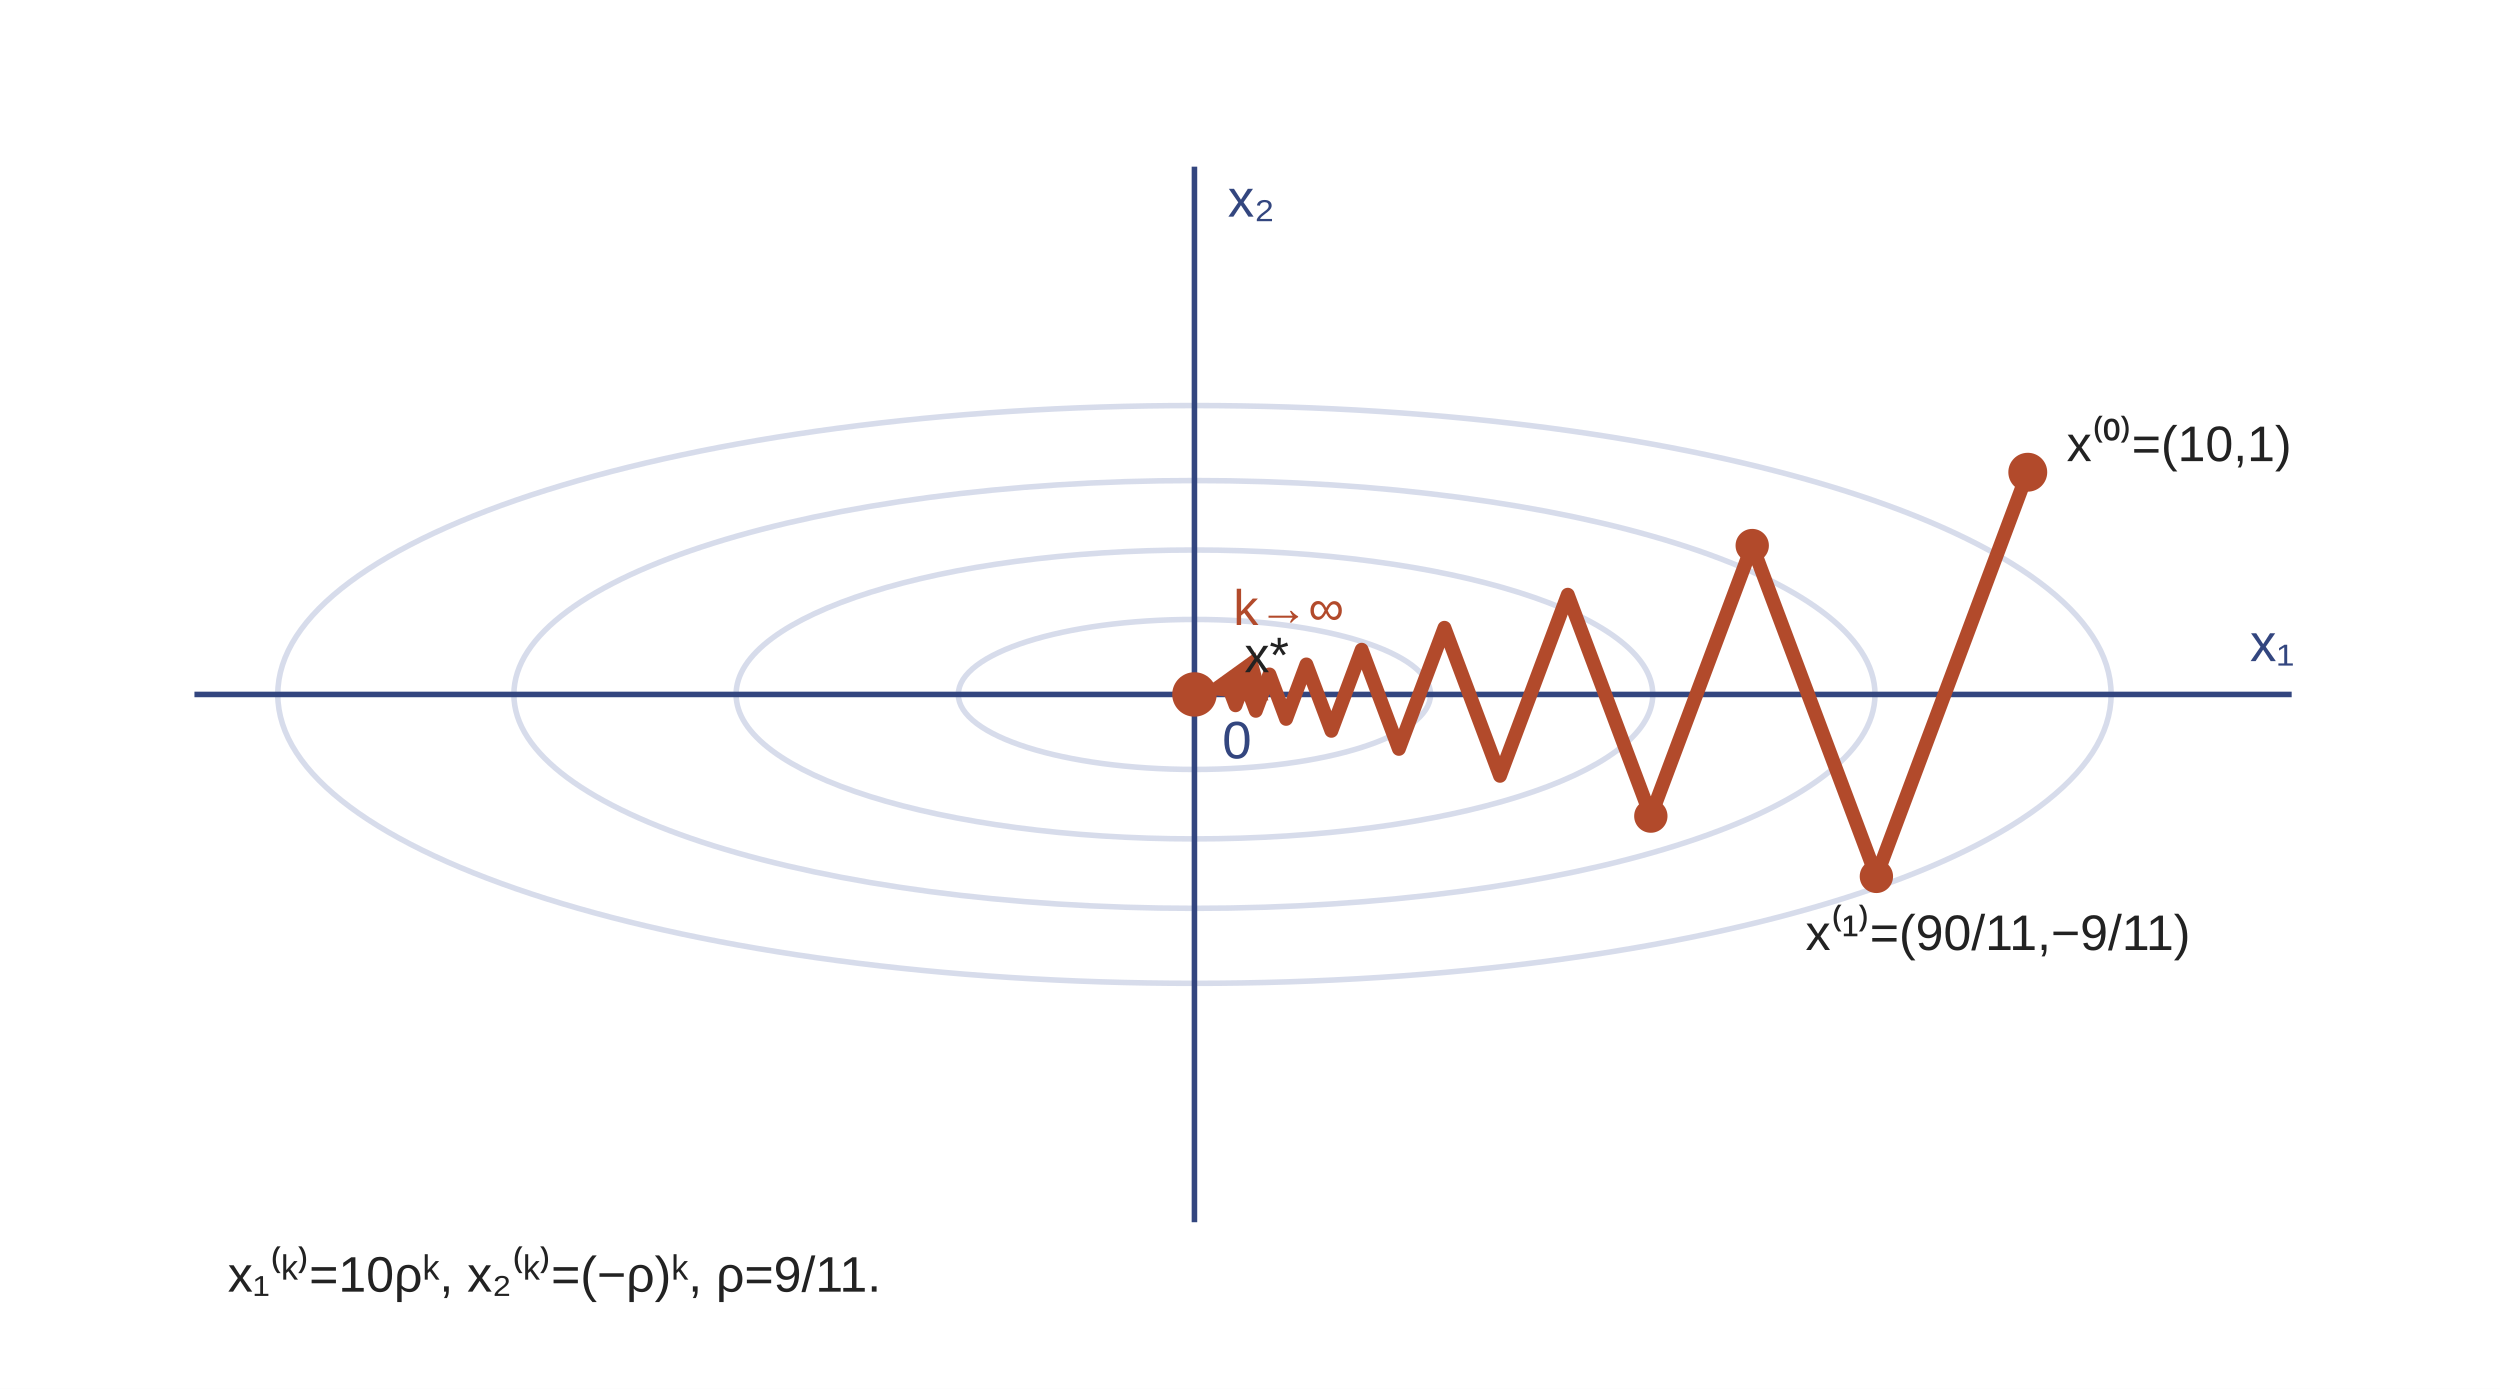
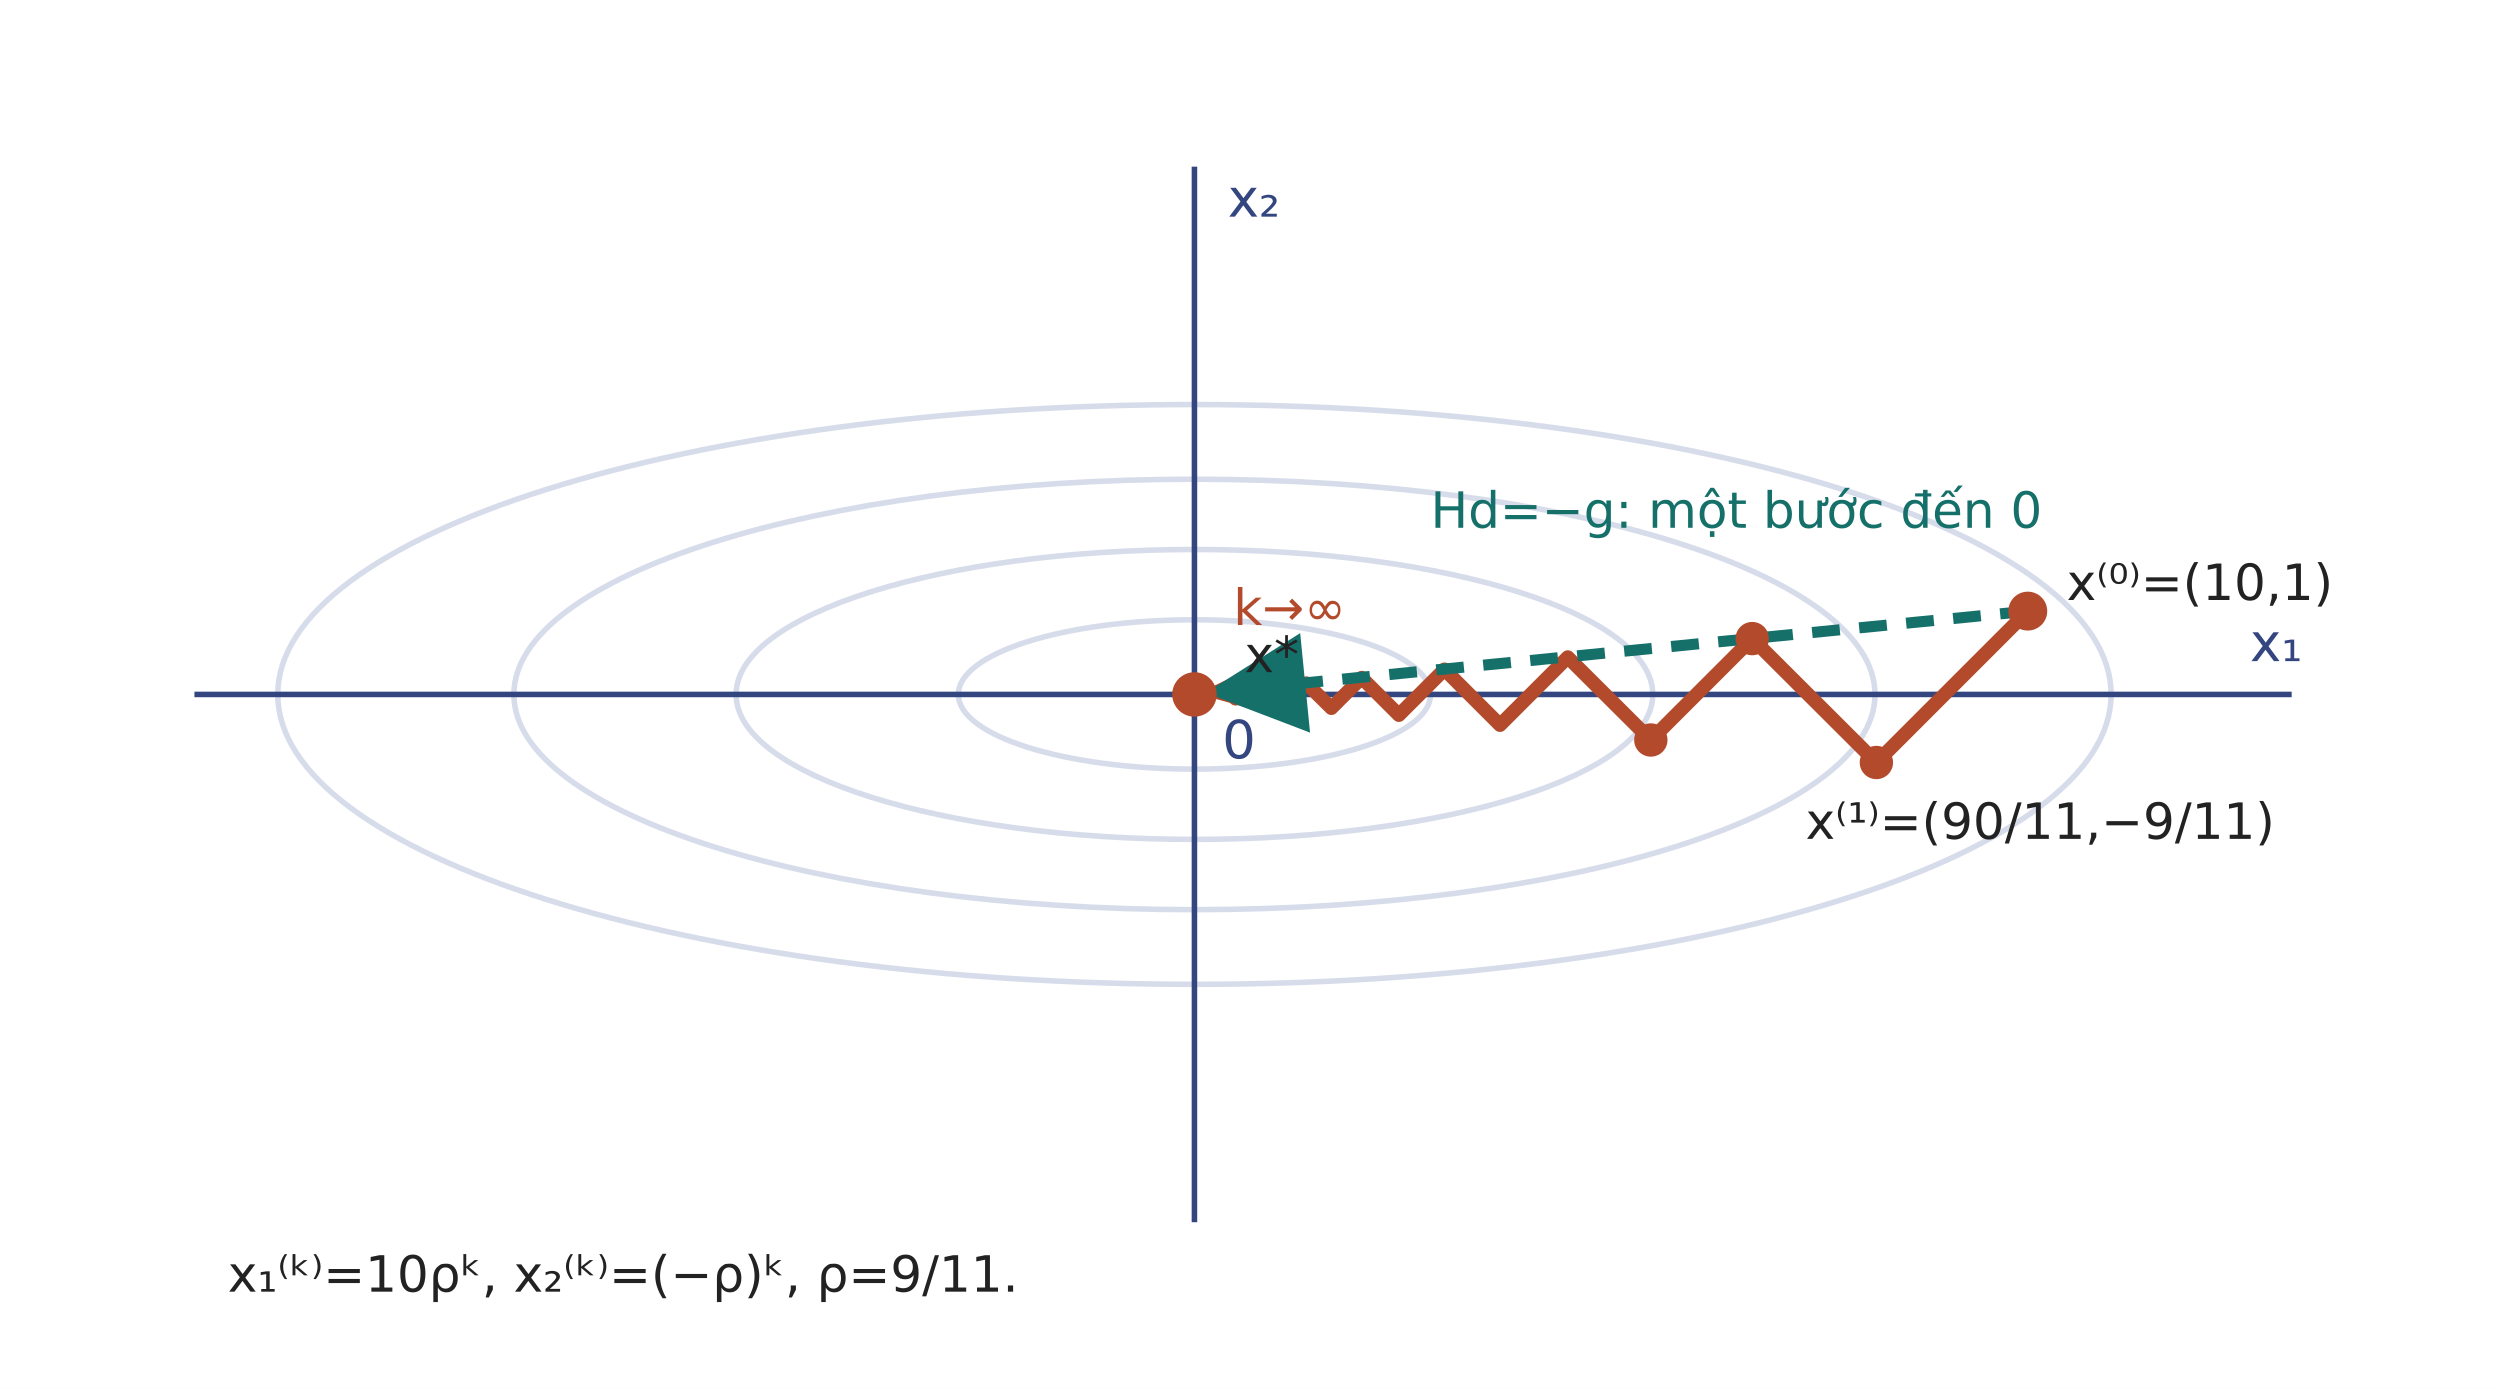
- <svg xmlns="http://www.w3.org/2000/svg" width="900" height="500" viewBox="0 0 900 500" role="img" aria-labelledby="title desc">
+ <svg xmlns="http://www.w3.org/2000/svg" width="900" height="500" viewBox="0 0 900 500" role="img" aria-labelledby="title desc" font-family="DejaVu Sans">
  <rect width="900" height="500" fill="#fff" />
  <g stroke="#d7dceb" fill="none" stroke-width="2">
-     <ellipse cx="430" cy="250" rx="330" ry="104" />
-     <ellipse cx="430" cy="250" rx="245" ry="77" />
-     <ellipse cx="430" cy="250" rx="165" ry="52" />
-     <ellipse cx="430" cy="250" rx="85" ry="27" />
+     <ellipse cx="430" cy="250" rx="330" ry="104.36" />
+     <ellipse cx="430" cy="250" rx="245" ry="77.48" />
+     <ellipse cx="430" cy="250" rx="165" ry="52.18" />
+     <ellipse cx="430" cy="250" rx="85" ry="26.88" />
  </g>
  <g stroke="#33467f" stroke-width="2">
    <line x1="70" y1="250" x2="825" y2="250" />
    <line x1="430" y1="60" x2="430" y2="440" />
  </g>
-   <g fill="#33467f" font-family="Arial, sans-serif" font-size="19">
+   <g fill="#33467f" font-size="19">
    <text x="810" y="238">x₁</text>
    <text x="442" y="78">x₂</text>
    <text x="440" y="273">0</text>
  </g>
-   <polyline points="730.0,170.0 675.5,315.5 630.8,196.4 594.3,293.8 564.4,214.1 540.0,279.3 520.0,226.0 503.6,269.6 490.2,233.9 479.3,263.1 470.3,239.2 463.0,258.8 457.0,242.8 452.1,255.9 448.1,245.2 444.8,253.9 442.1,246.8" fill="none" stroke="#b24a2b" stroke-width="5" stroke-linejoin="round" />
-   <line x1="442.1" y1="246.8" x2="434" y2="249" stroke="#b24a2b" stroke-width="3" stroke-dasharray="5 5" marker-end="url(#limit-arrow)" />
+   <polyline points="730.0,220.0 675.5,274.5 630.8,229.9 594.3,266.4 564.4,236.6 540.0,261.0 520.0,241.0 503.6,257.4 490.2,244.0 479.3,254.9 470.3,246.0 463.0,253.3 457.0,247.3 452.1,252.2 448.1,248.2 444.8,251.5 442.1,248.8" fill="none" stroke="#b24a2b" stroke-width="5" stroke-linejoin="round" />
+   <line x1="442.1" y1="248.8" x2="434" y2="249.5" stroke="#b24a2b" stroke-width="3" stroke-dasharray="5 5" marker-end="url(#limit-arrow)" />
+   <line x1="730" y1="220" x2="438" y2="249" stroke="#16706a" stroke-width="4" stroke-dasharray="10 7" marker-end="url(#newton-arrow)" />
  <defs>
    <marker id="limit-arrow" markerWidth="8" markerHeight="8" refX="7" refY="3" orient="auto">
      <path d="M0,0 L0,6 L8,3 z" fill="#b24a2b" />
    </marker>
+     <marker id="newton-arrow" markerWidth="9" markerHeight="9" refX="8" refY="4.5" orient="auto">
+       <path d="M0 0L9 4.5L0 9Z" fill="#16706a" />
+     </marker>
  </defs>
  <g fill="#b24a2b">
-     <circle cx="730" cy="170" r="7" />
-     <circle cx="675.5" cy="315.5" r="6" />
-     <circle cx="630.8" cy="196.4" r="6" />
-     <circle cx="594.3" cy="293.8" r="6" />
+     <circle cx="730" cy="220" r="7" />
+     <circle cx="675.5" cy="274.5" r="6" />
+     <circle cx="630.8" cy="229.9" r="6" />
+     <circle cx="594.3" cy="266.4" r="6" />
    <circle cx="430" cy="250" r="8" />
  </g>
-   <g fill="#222" font-family="Arial, sans-serif" font-size="18">
-     <text x="744" y="166">x⁽⁰⁾=(10,1)</text>
-     <text x="650" y="342">x⁽¹⁾=(90/11,−9/11)</text>
+   <g fill="#222" font-size="18">
+     <text x="744" y="216">x⁽⁰⁾=(10,1)</text>
+     <text x="650" y="302">x⁽¹⁾=(90/11,−9/11)</text>
    <text x="448" y="242">x*</text>
    <text x="444" y="225" fill="#b24a2b">k→∞</text>
    <text x="82" y="465">x₁⁽ᵏ⁾=10ρᵏ, x₂⁽ᵏ⁾=(−ρ)ᵏ, ρ=9/11.</text>
+     <text x="515" y="190" fill="#16706a">Hd=−g: một bước đến 0</text>
  </g>
</svg>
